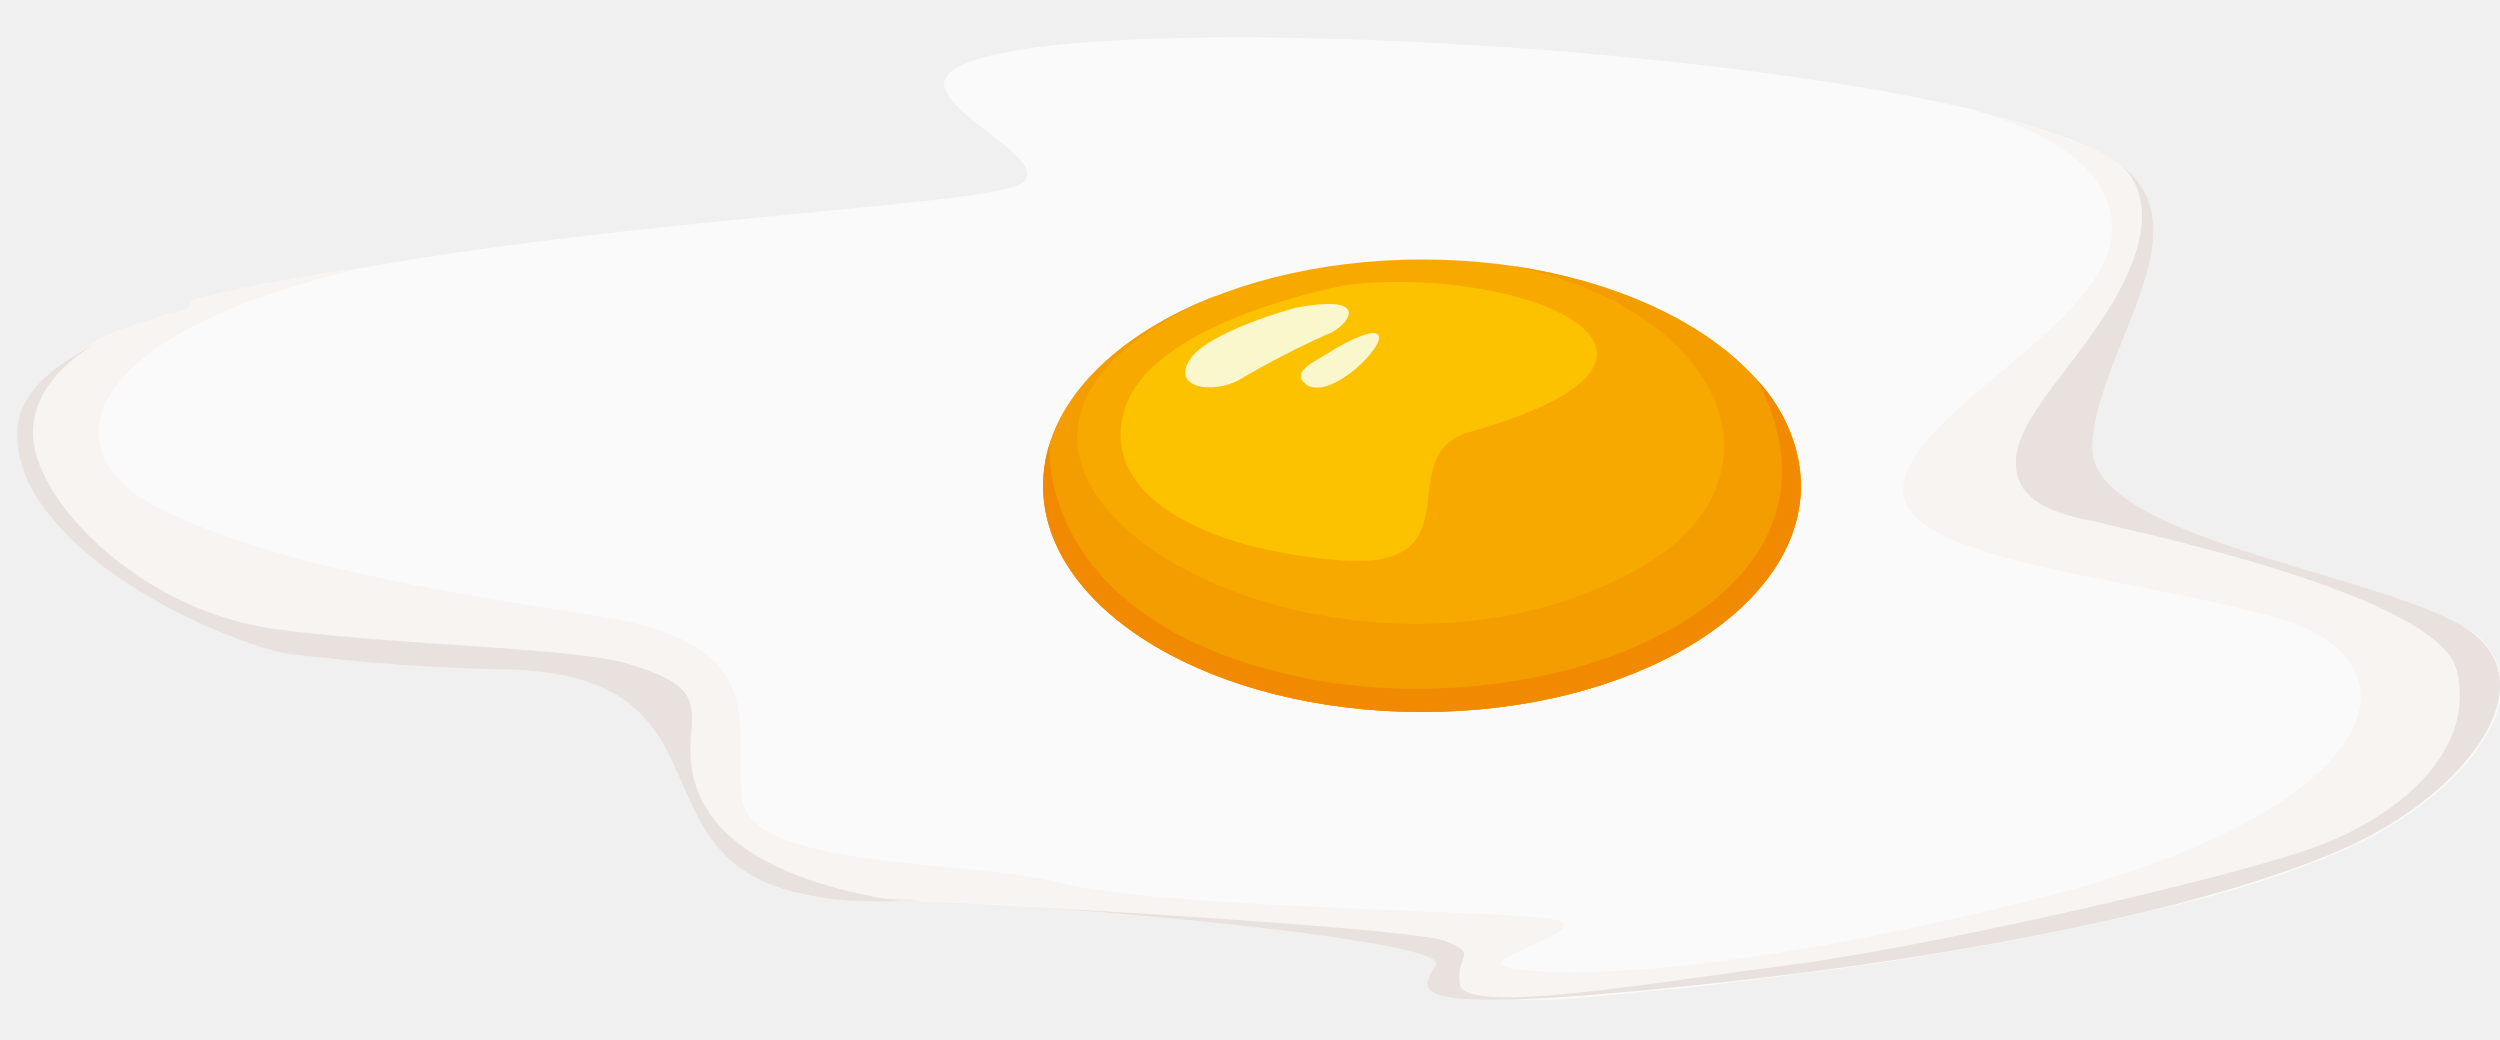
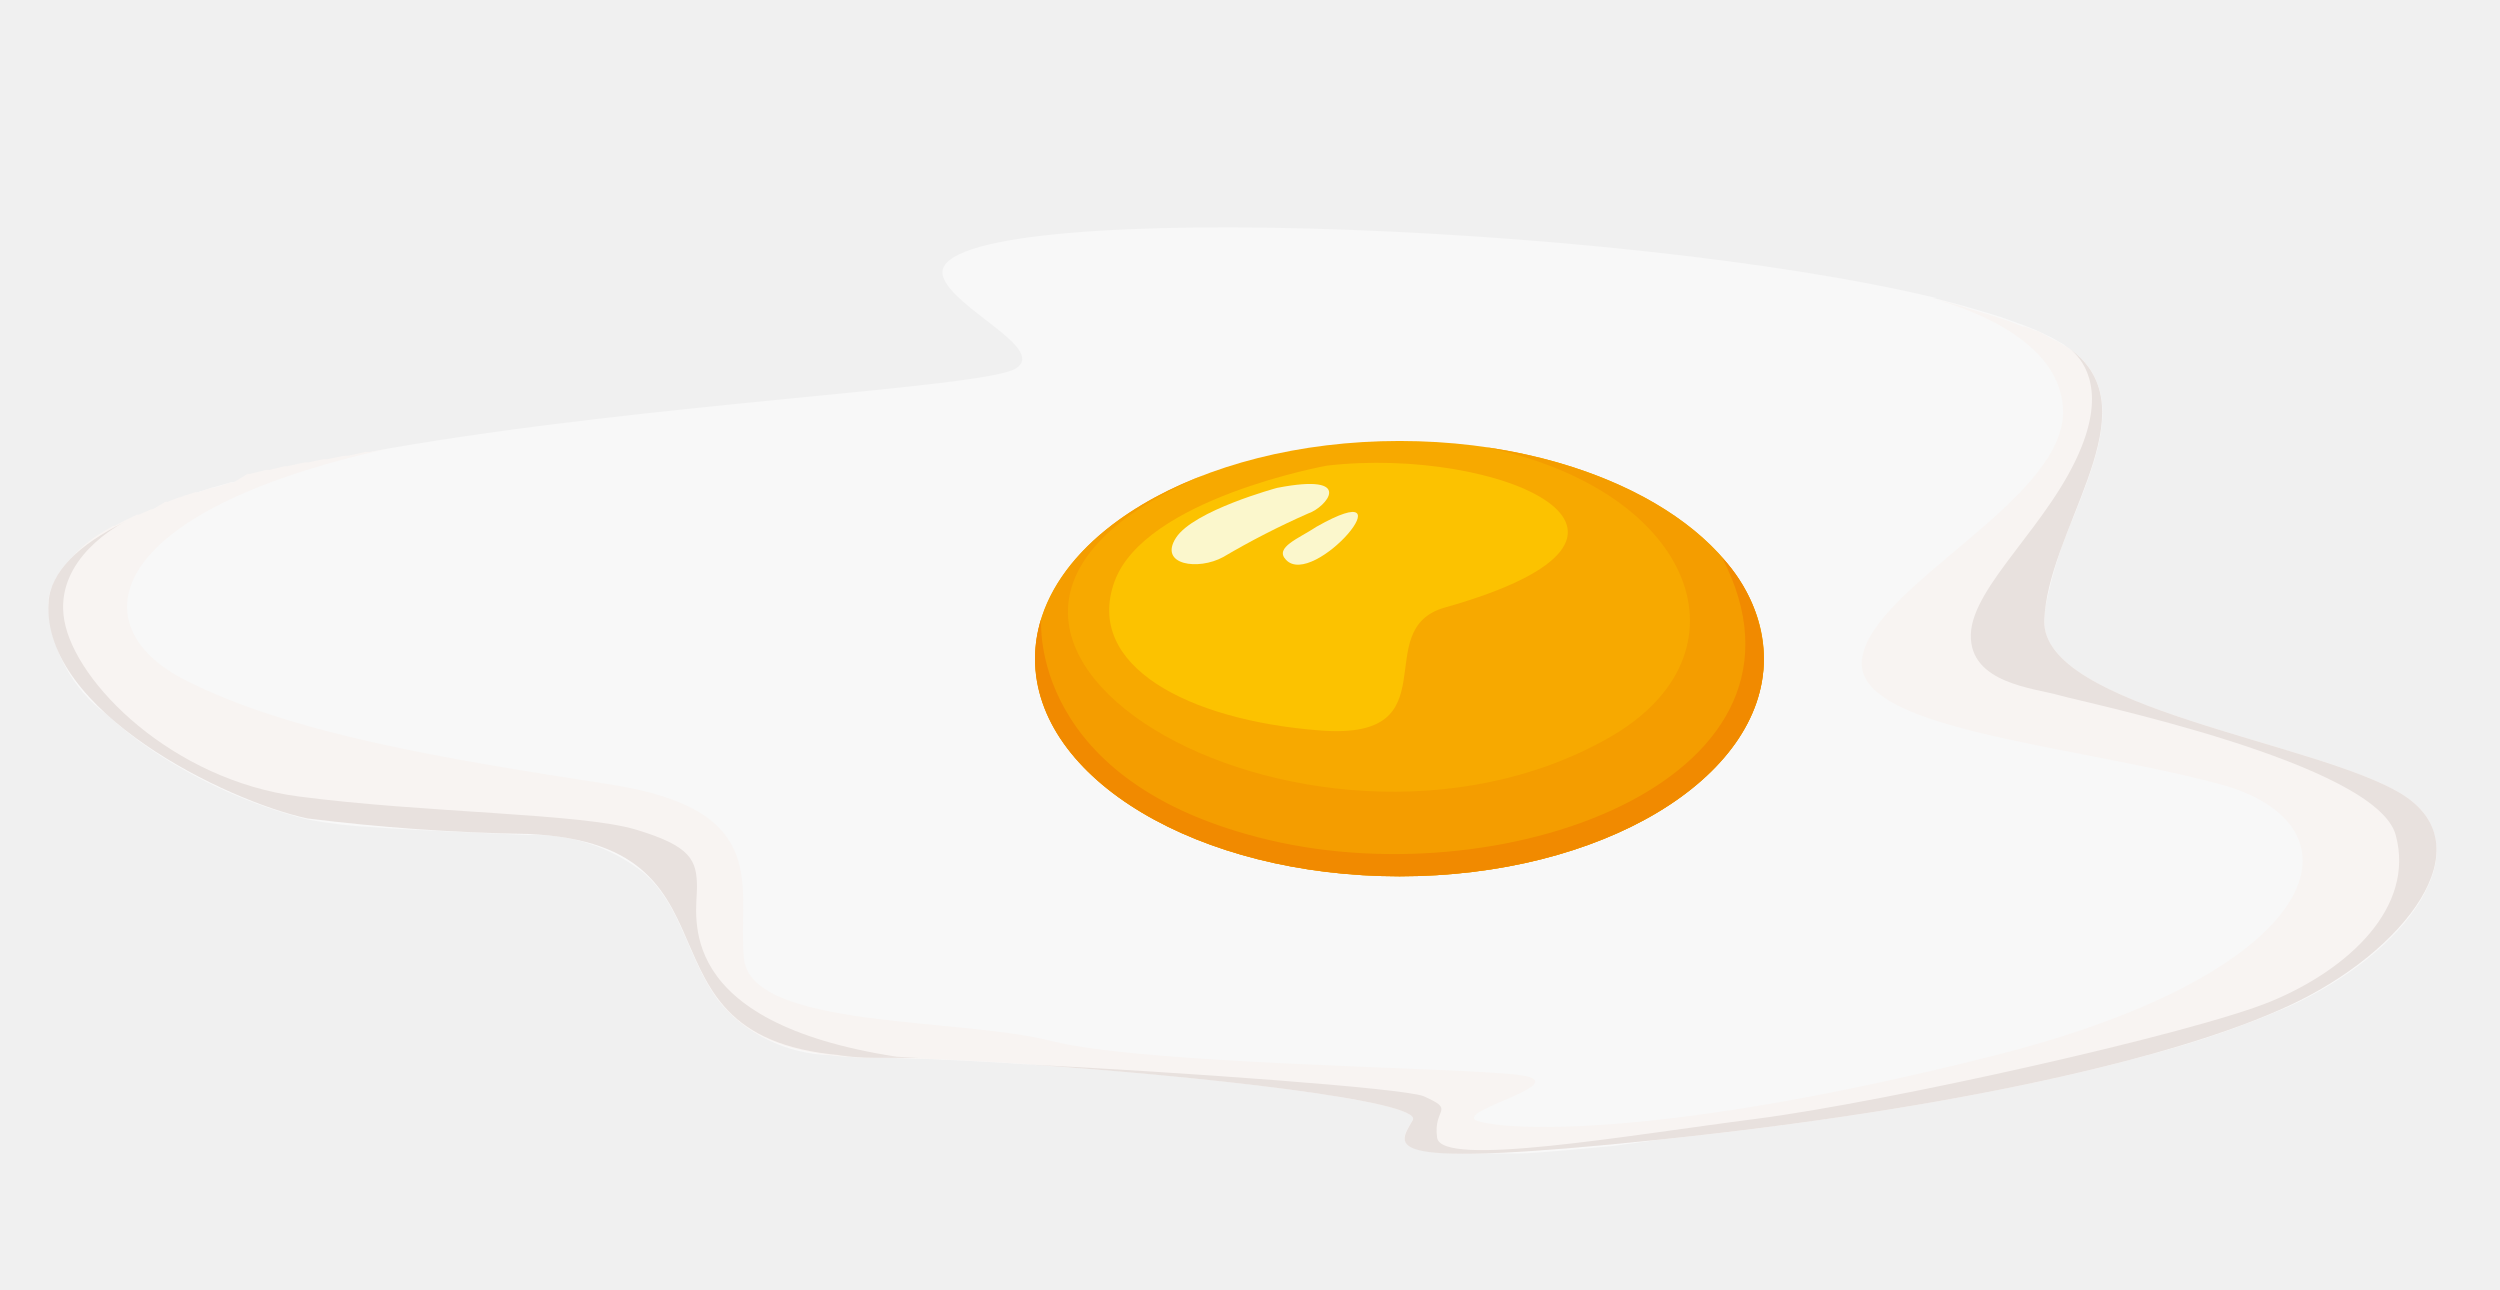
- <svg xmlns="http://www.w3.org/2000/svg" id="Layer_1" data-name="Layer 1" viewBox="0 0 93.26 38.76">
+ <svg xmlns="http://www.w3.org/2000/svg" id="Layer_1" data-name="Layer 1" viewBox="0 0 93.26 48.09">
  <defs>
-     <style>.cls-1{fill:#fff;opacity:0.65;}.cls-1,.cls-2,.cls-3,.cls-5,.cls-6,.cls-7,.cls-8{fill-rule:evenodd;}.cls-2{fill:#f8f4f2;}.cls-3{fill:#e8e1de;}.cls-4{fill:#f7a900;}.cls-5{fill:#f49d00;}.cls-6{fill:#f18a00;}.cls-7{fill:#fcc200;}.cls-8{fill:#fbf7cc;}</style>
+     <style>.cls-1{fill:#fff;opacity:0.51;}.cls-1,.cls-2,.cls-3,.cls-5,.cls-6,.cls-7,.cls-8{fill-rule:evenodd;}.cls-2{fill:#f8f4f2;}.cls-3{fill:#e8e1de;}.cls-4{fill:#f7a900;}.cls-5{fill:#f49d00;}.cls-6{fill:#f18a00;}.cls-7{fill:#fcc200;}.cls-8{fill:#fbf7cc;}</style>
  </defs>
-   <path class="cls-1" d="M91.91,23.4c-3.27-2-14-3.32-13.86-6.74,0-.21,0-.43.06-.65a16.81,16.81,0,0,1,1.1-3.43c.91-2.33,1.81-4.61.24-6.14a4.35,4.35,0,0,0-.5-.39l-.18-.11a4.68,4.68,0,0,0-.5-.28l-.21-.11c-.25-.12-.51-.23-.81-.35L77,5.12l-.73-.26-.4-.13-.74-.21-.4-.11c-.34-.1-.69-.19-1.06-.28l.1,0c-12.45-3-39.53-3.9-38.52-.83.4,1.24,4,2.76,2.84,3.55s-14,1.27-24.34,3.1h0l-1.42.26-.5.1-.94.19-.55.12-.86.2L9,11l-.93.25-.37.09-1.19.36-.32.11-.8.28L5,12.21l-.66.27L4,12.64c-.22.1-.43.2-.63.31l-.26.13c-.27.16-.53.31-.76.47l-.11.09c-.19.14-.36.28-.52.42l-.17.17a2.73,2.73,0,0,0-.32.37l-.14.19a2.19,2.19,0,0,0-.21.4l-.09.18a3.22,3.22,0,0,0-.13.6,5.66,5.66,0,0,0,2.24,4.32,14.08,14.08,0,0,0,1.8,1.39,19.7,19.7,0,0,0,6,2.67,19.4,19.4,0,0,0,2.59.3c1.8.13,4.05.21,6,.3a6.82,6.82,0,0,1,4.48,1.46l.07.06C25,27.55,25.34,29,26,30.37c.07.14.15.28.23.42a3.48,3.48,0,0,0,.34.51A5.75,5.75,0,0,0,31,33.49a15.18,15.18,0,0,0,1.75.1c1.29,0,3,.08,5,.2,1.12.07,2.29.15,3.48.25l1.78.15c3.56.32,7,.73,9,1.13a11.89,11.89,0,0,1,1.18.31c.28.1.45.19.49.29a.1.1,0,0,1,0,.09,2.39,2.39,0,0,0-.31.62.37.37,0,0,0,0,.23c.14.26.7.43,2.2.44.13,0,.28,0,.43,0l1,0,.64,0c.6,0,1.28-.08,2.05-.14L61.28,37l2-.19C66.74,36.39,70,36,73,35.45c1.18-.2,2.32-.41,3.4-.63l1.58-.33c1.55-.33,3-.68,4.28-1a38,38,0,0,0,5.36-1.85,14.39,14.39,0,0,0,2.34-1.34,12.66,12.66,0,0,0,1.3-1.05c.2-.19.39-.37.56-.56a7.91,7.91,0,0,0,.87-1.15c.12-.2.22-.39.31-.58a3.45,3.45,0,0,0,.3-1.13A2.47,2.47,0,0,0,91.91,23.4Z" />
-   <path class="cls-2" d="M32.7,33.59c5.9,0,21.46,1.44,20.86,2.42s-1.52,1.92,9.68.75,19.87-3.14,24.33-5.16,7.61-6.18,4.34-8.2-14-3.32-13.86-6.74S82,8.9,79.45,6.44l-.25-.22h0L78.9,6h0l-.34-.2h0l-.36-.19,0,0-.39-.18-.07,0-.4-.16-.1,0L76.76,5,76.61,5l-.4-.13L76,4.77l-.38-.12-.27-.08L75,4.48l-.33-.09-.32-.08-.4-.1-.29-.07c1.12.29,5.24,1.55,5.13,4.49-.13,3.4-7.33,6.61-7.78,9.42S78.82,21.39,84.78,23,89,30.23,76.14,33.49s-19,2.91-20,2.56,4-1.51,1.5-1.8-14.46-.4-18.06-1.31-11.64-.46-11.91-3.21S28.8,24,22.39,23,10,21,5.9,18.94s-3.08-6.54,7.88-9l-.67.11-.2,0-.59.11-.15,0-.68.14-.13,0-.61.12-.14,0-.65.15-.12,0-.58.14-.15,0-.62.16-.09,0-.58.16-.11,0-.58.17L7,11.5l-.54.17-.11,0-.54.18,0,0-.53.19-.09,0-.48.19-.06,0a4.25,4.25,0,0,0-.49.21l-.06,0-.45.21,0,0L3.17,13l0,0c-.13.07-.26.14-.38.22l0,0-.37.24,0,0L2,13.82l0,0a2.55,2.55,0,0,0-.3.26l0,0a3.07,3.07,0,0,0-.25.26l0,0a2.92,2.92,0,0,0-.23.29h0A2.61,2.61,0,0,0,1,15l0,0a2.71,2.71,0,0,0-.13.3h0a2.81,2.81,0,0,0-.1.31v0c0,.11,0,.22,0,.32-.26,4.22,6.91,7.7,10,8.38a79.56,79.56,0,0,0,8.57.6C28.49,25.36,22.39,33.54,32.7,33.59Z" />
-   <path class="cls-3" d="M3.6,12.81C1.83,13.7.73,14.74.65,16c-.26,4.22,6.91,7.7,10,8.38a79.56,79.56,0,0,0,8.57.6c9.24.41,3.14,8.59,13.45,8.64h.85c-8.72-1.39-7.76-5.53-7.71-6.6s-.21-1.61-2.36-2.25-8.21-.65-13.1-1.29-8.63-4.4-9.07-6.82S3.52,12.86,3.6,12.81Z" />
-   <path class="cls-3" d="M32.7,33.59c.5,0,1.07,0,1.7,0-1.62-.08-2.76-.11-3.08-.1C31.75,33.57,32.2,33.59,32.7,33.59Zm5.62.24C45.19,34.28,54,35.27,53.56,36c-.59,1-1.52,1.92,9.68.75s19.87-3.14,24.33-5.16,7.61-6.18,4.34-8.2-14-3.32-13.86-6.74S82,8.9,79.45,6.44a2.57,2.57,0,0,0-.39-.32c.41.32,1.4,1.39.44,3.78-1.18,3-4.24,5.37-4.3,7.3s2.47,2.1,3.44,2.37,12.28,2.61,13,5.42-1.82,5.21-4.83,6.44-15,3.92-20,4.56-12.19,1.91-12.35.73.75-1.08-.54-1.61C53.15,34.76,44.68,34.18,38.32,33.83Z" />
-   <ellipse class="cls-4" cx="53.05" cy="18.12" rx="14.13" ry="8.44" />
-   <path class="cls-5" d="M56.37,9.91c6.2.9,10.81,4.23,10.81,8.21,0,4.66-6.33,8.44-14.13,8.44s-14.14-3.78-14.14-8.44c0-3,2.62-5.63,6.56-7.13-14.42,6.09,4,16.82,15.69,10.2C66.85,18,64.6,11.62,56.37,9.91Z" />
-   <path class="cls-6" d="M65.56,14.19a5.94,5.94,0,0,1,1.62,3.93c0,4.66-6.33,8.44-14.13,8.44s-14.14-3.78-14.14-8.44a5.39,5.39,0,0,1,.24-1.55c0,.09-.5,6.37,8.86,8.58S70,22.66,65.56,14.19Z" />
-   <path class="cls-7" d="M50.23,10.63S43.14,11.91,42,15.14s2.81,5.37,8,5.76S51.8,17,54.81,16.12C64.89,13.27,56.83,9.86,50.23,10.63Z" />
-   <path class="cls-8" d="M48.3,11.49s-3.24.87-3.92,1.93.86,1.28,1.83.76a32.28,32.28,0,0,1,3.3-1.71C50.18,12.26,51.39,10.89,48.3,11.49Z" />
-   <path class="cls-8" d="M49.82,13c-.68.46-1.63.8-1.18,1.27C49.76,15.43,53.59,10.87,49.82,13Z" />
+   <path class="cls-1" d="M89.59,29.66c-3.14-1.94-13.44-3.2-13.33-6.48q0-.32.06-.63a16.19,16.19,0,0,1,1.05-3.31c.89-2.23,1.74-4.42.23-5.9a3.08,3.08,0,0,0-.47-.37L77,12.86l-.47-.27-.21-.1a8.27,8.27,0,0,0-.78-.34l-.22-.08-.7-.25-.39-.12-.71-.21-.38-.11-1-.26.1,0c-12-2.89-38-3.76-37.06-.8.39,1.2,3.83,2.66,2.74,3.41S24.4,15,14.43,16.74h0L13.07,17l-.48.1-.9.19-.53.11-.83.19-.49.12-.9.24L8.59,18c-.39.11-.78.22-1.15.34l-.3.11q-.4.12-.78.27L6,18.89c-.22.08-.43.17-.63.26L5,19.3l-.61.3-.25.13a8.33,8.33,0,0,0-.73.46l-.11.08a5,5,0,0,0-.49.4l-.17.17a3.38,3.38,0,0,0-.31.35,1.27,1.27,0,0,0-.13.19,2.82,2.82,0,0,0-.21.38c0,.06,0,.11-.07.17a2,2,0,0,0-.13.58A5.44,5.44,0,0,0,4,26.67,13.65,13.65,0,0,0,5.69,28a18.9,18.9,0,0,0,5.77,2.57,18.05,18.05,0,0,0,2.49.29c1.73.13,3.89.2,5.75.29A6.58,6.58,0,0,1,24,32.55l.07.06c1.11,1,1.47,2.47,2.14,3.75l.22.41.32.49A5.54,5.54,0,0,0,31,39.36a14.06,14.06,0,0,0,1.68.1c1.24,0,2.93.08,4.8.19l3.34.24,1.72.14c3.42.31,6.73.71,8.62,1.1a7.87,7.87,0,0,1,1.13.29c.27.09.44.19.47.28a.1.1,0,0,1,0,.09,2.13,2.13,0,0,0-.29.59.32.32,0,0,0,0,.22c.14.25.68.42,2.11.43H55l.94,0,.61,0c.58,0,1.23-.07,2-.13l1.63-.15L62,42.5c3.37-.35,6.49-.78,9.34-1.26,1.13-.19,2.22-.39,3.26-.6l1.53-.31c1.49-.32,2.86-.66,4.11-1a36.43,36.43,0,0,0,5.16-1.79,14.1,14.1,0,0,0,2.25-1.28,11.76,11.76,0,0,0,1.25-1q.28-.27.54-.54a7.47,7.47,0,0,0,.84-1.1,5,5,0,0,0,.29-.56A3.22,3.22,0,0,0,90.88,32,2.35,2.35,0,0,0,89.59,29.66Z" />
+   <path class="cls-2" d="M32.63,39.46c5.68,0,20.65,1.38,20.07,2.33s-1.46,1.84,9.32.71,19.11-3,23.4-5,7.32-5.94,4.17-7.88-13.44-3.2-13.33-6.48S80,15.7,77.6,13.34l-.24-.21h0a2.83,2.83,0,0,0-.28-.2h0l-.33-.19,0,0-.35-.18,0,0L76,12.34l-.07,0-.38-.16-.1,0L75,12l-.14-.05-.38-.12-.2-.07-.36-.11-.26-.07-.32-.1L73,11.37l-.31-.08-.39-.1-.28-.07c1.09.28,5,1.5,4.94,4.33-.12,3.27-7,6.36-7.49,9.06S77,27.72,82.73,29.23s4.1,7-8.31,10.14-18.25,2.8-19.29,2.45,3.9-1.45,1.45-1.73-13.91-.38-17.37-1.26S28,38.39,27.75,35.75s1.14-5.54-5-6.49-11.9-1.88-15.86-3.9-3-6.29,7.57-8.62l-.64.12-.19,0L13,17l-.14,0-.66.13-.12,0-.59.12-.13,0-.63.14-.11,0-.56.14-.14,0-.6.15-.09,0L8.71,18,8.6,18,8,18.19l-.09,0-.52.17-.1,0-.53.17,0,0c-.17.06-.35.12-.51.19l-.08,0L5.7,19l-.06,0-.46.2-.07,0-.42.2,0,0-.42.22-.05,0-.36.21,0,0c-.13.07-.24.15-.36.23l0,0-.31.24,0,0-.28.25,0,0L2.5,21l0,0c-.07.09-.15.18-.21.27h0a2.61,2.61,0,0,0-.17.28v0a1.85,1.85,0,0,0-.13.29H2a1.4,1.4,0,0,0-.09.29v0c0,.1,0,.2,0,.3-.25,4.06,6.64,7.41,9.65,8.06a76.6,76.6,0,0,0,8.24.58C28.59,31.54,22.72,39.41,32.63,39.46Z" />
+   <path class="cls-3" d="M4.65,19.47c-1.71.85-2.77,1.86-2.84,3-.25,4.06,6.64,7.41,9.65,8.06a76.6,76.6,0,0,0,8.24.58c8.89.39,3,8.26,12.93,8.31h.82C25.06,38.13,26,34.15,26,33.12s-.21-1.55-2.27-2.17-7.9-.62-12.6-1.24-8.31-4.22-8.73-6.56S4.57,19.51,4.65,19.47Z" />
+   <path class="cls-3" d="M32.63,39.46c.49,0,1,0,1.64,0-1.55-.08-2.66-.11-3-.1Q31.92,39.46,32.63,39.46Zm5.41.23c6.61.43,15.1,1.38,14.66,2.1-.57,1-1.46,1.84,9.32.71s19.11-3,23.4-5,7.32-5.94,4.17-7.88-13.44-3.2-13.33-6.48S80,15.7,77.6,13.34a3,3,0,0,0-.37-.31c.39.31,1.34,1.34.42,3.64-1.13,2.84-4.08,5.17-4.13,7s2.38,2,3.31,2.27,11.81,2.52,12.54,5.21-1.75,5-4.64,6.2-14.41,3.77-19.24,4.39-11.72,1.83-11.88.7.73-1-.51-1.55C52.3,40.59,44.16,40,38,39.69Z" />
+   <ellipse class="cls-4" cx="52.21" cy="24.57" rx="13.59" ry="8.12" />
+   <path class="cls-5" d="M55.41,16.68c6,.86,10.39,4.07,10.39,7.89,0,4.49-6.08,8.12-13.59,8.12s-13.6-3.63-13.6-8.12c0-2.88,2.52-5.41,6.31-6.85C31.05,23.57,48.77,33.9,60,27.53,65.48,24.44,63.32,18.32,55.41,16.68Z" />
+   <path class="cls-6" d="M64.24,20.8a5.67,5.67,0,0,1,1.56,3.77c0,4.49-6.08,8.12-13.59,8.12s-13.6-3.63-13.6-8.12a5,5,0,0,1,.23-1.48c0,.08-.48,6.13,8.52,8.25S68.47,28.94,64.24,20.8Z" />
+   <path class="cls-7" d="M49.5,17.37s-6.82,1.23-7.93,4.34,2.71,5.16,7.68,5.54,1.76-3.78,4.66-4.59C63.6,19.92,55.85,16.63,49.5,17.37Z" />
+   <path class="cls-8" d="M47.64,18.2s-3.11.84-3.77,1.86.83,1.23,1.76.72a30.39,30.39,0,0,1,3.18-1.63C49.45,18.94,50.62,17.62,47.64,18.2Z" />
+   <path class="cls-8" d="M49.11,19.65c-.66.44-1.58.77-1.14,1.23C49,22,52.73,17.6,49.11,19.65Z" />
</svg>
